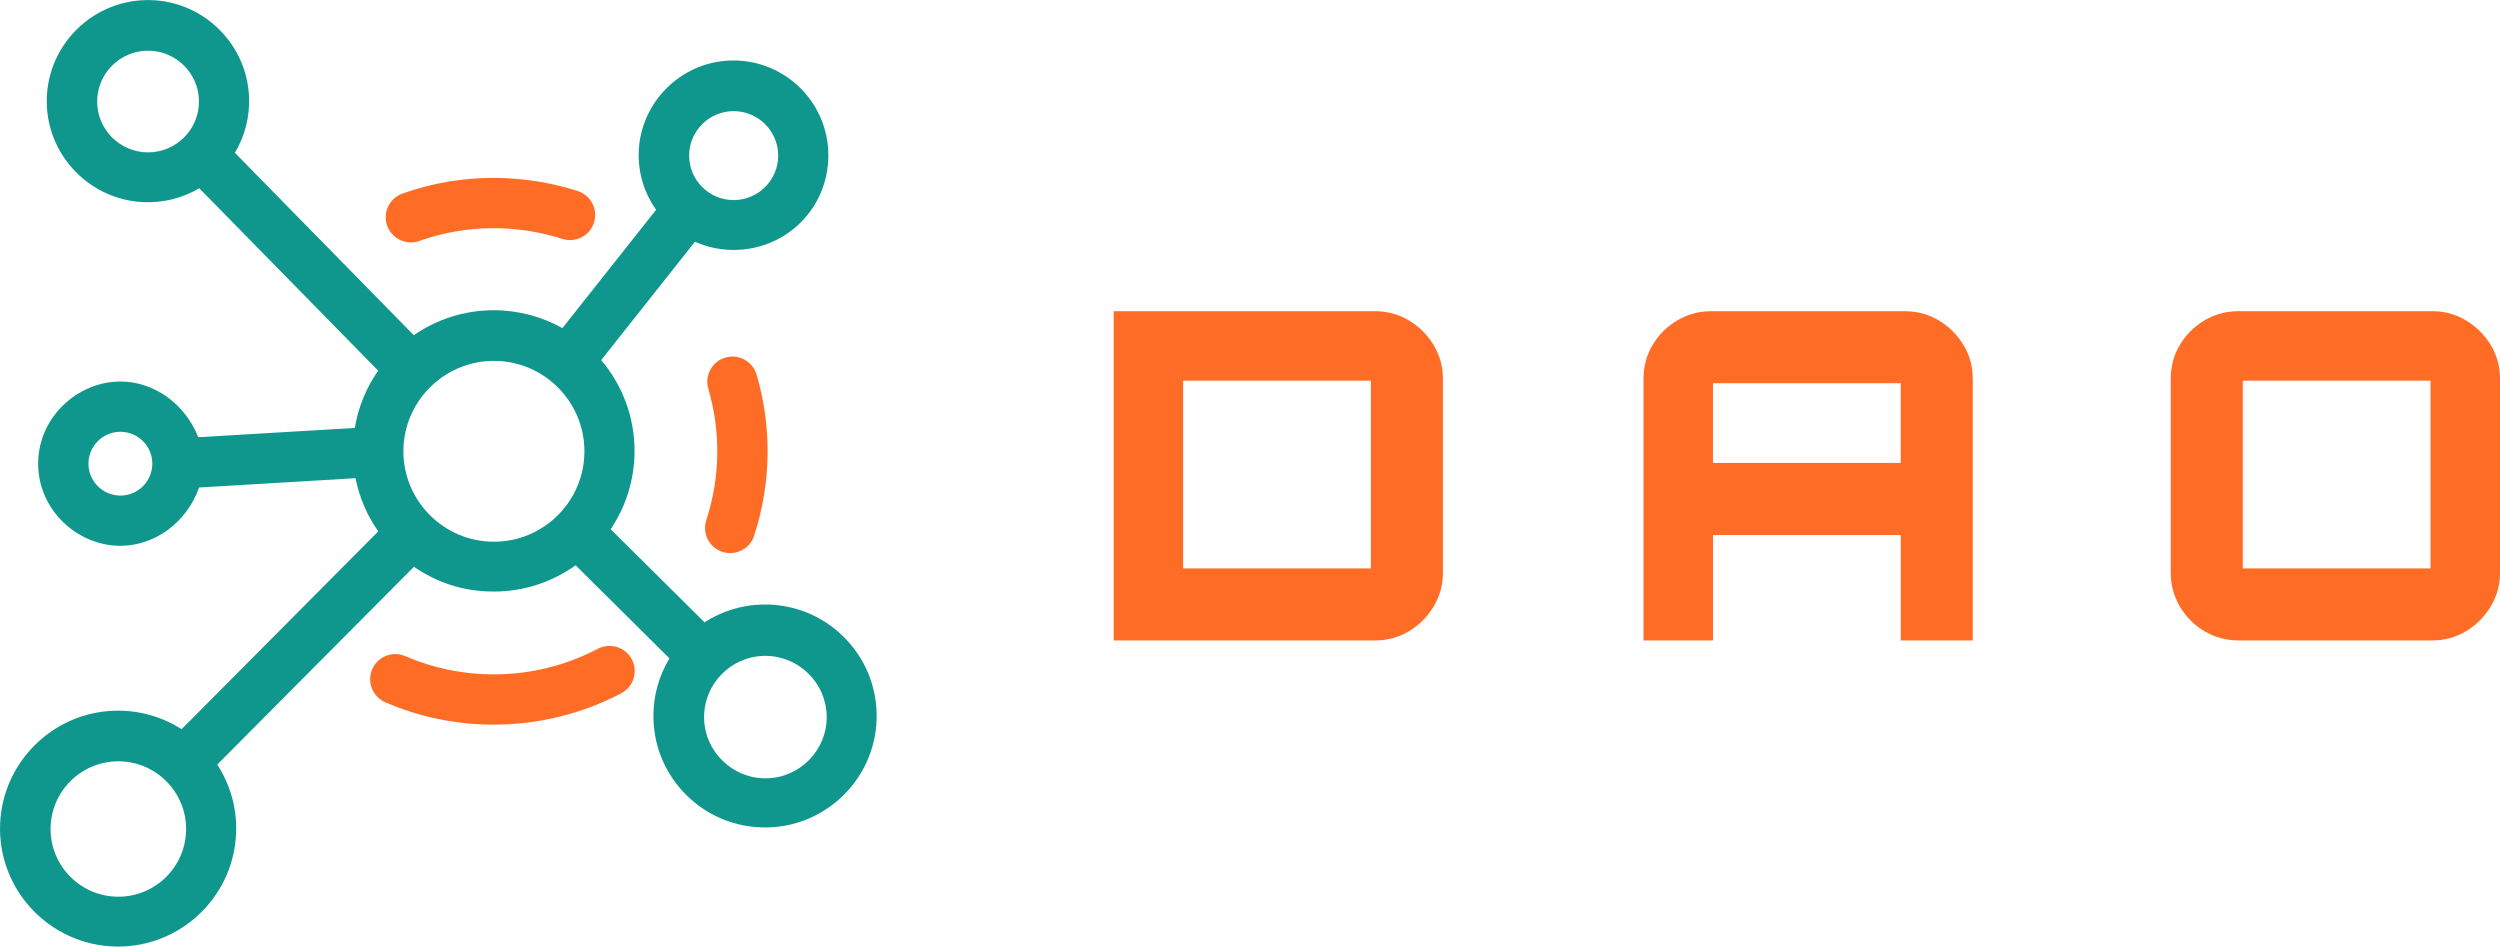
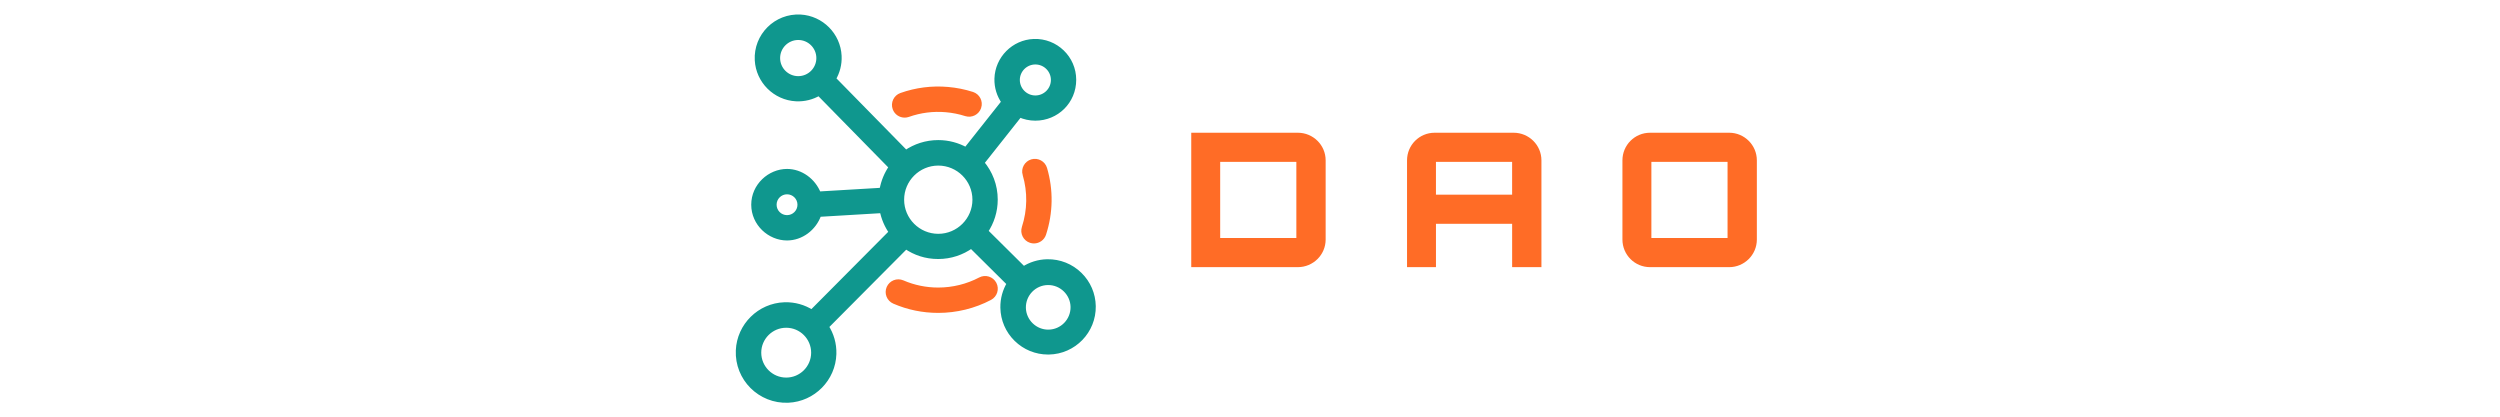
- <svg xmlns="http://www.w3.org/2000/svg" id="a" viewBox="0 0 972 368">
+ <svg xmlns="http://www.w3.org/2000/svg" id="a" width="1500" height="250" viewBox="0 0 1500 250">
  <defs>
    <clipPath id="b">
-       <rect width="341" height="368" style="fill:none; stroke-width:0px;" />
+       <rect x="439.85" y="6.81" width="219.04" height="236.38" style="fill:none; stroke-width:0px;" />
    </clipPath>
  </defs>
-   <path d="m139.96,175.72c-.02-3.65.34-6.86.8-9.51l-63.68,3.78c-5.13-13.05-17.26-21.65-30.27-21.66-16.52-.01-31.98,13.81-31.98,31.94s15.37,31.96,31.98,31.94c13.4-.02,25.82-9.08,30.6-22.67,20.28-1.25,43.27-2.52,63.55-3.78-.54-2.76-.98-6.16-1-10.05Zm-93.15,16.96c-6.85,0-12.42-5.56-12.42-12.4s5.57-12.4,12.42-12.4,12.41,5.56,12.41,12.4-5.57,12.4-12.41,12.4Z" style="fill:#0f978e; stroke-width:0px;" />
+   <path d="m530.43,119.98c-.01-2.28.21-4.29.5-5.94l-39.79,2.36c-3.21-8.16-10.79-13.53-18.92-13.54-10.32,0-19.98,8.63-19.98,19.96s9.61,19.97,19.98,19.96c8.37-.01,16.14-5.67,19.12-14.17,12.67-.78,27.04-1.57,39.71-2.36-.34-1.72-.61-3.85-.62-6.28h0Zm-58.21,10.6c-4.28,0-7.76-3.47-7.76-7.75s3.48-7.75,7.76-7.75,7.76,3.47,7.76,7.75-3.48,7.75-7.76,7.75Z" style="fill:#0f978e; stroke:#0f978e; stroke-miterlimit:10; stroke-width:3px;" />
  <g style="clip-path:url(#b);">
-     <path d="m227.22,175.46c0-19.38-15.79-35.15-35.19-35.15s-35.19,15.77-35.19,35.15,15.79,35.16,35.19,35.16,35.19-15.77,35.19-35.16Zm-89.22-9.38c1.38-8.06,4.53-15.52,9.03-21.97l-69.56-70.92c-6.4,3.77-13.95,5.8-21.99,5.39-19.98-1.02-36.15-17.09-37.24-37.05C16.95,18.11,36.33-1.22,59.78.09c20.01,1.13,36.08,17.33,37.04,37.32.39,8.05-1.68,15.61-5.49,22l69.55,70.91c8.84-6.11,19.55-9.7,31.09-9.7,9.68,0,18.79,2.53,26.69,6.95l36.43-45.99c-4.45-6.28-6.99-14-6.76-22.32.56-19.28,16.14-34.99,35.43-35.72,20.98-.79,38.3,16.02,38.3,36.81s-16.55,36.83-36.88,36.83c-5.33,0-10.41-1.15-14.99-3.19l-36.45,46.02c8.08,9.54,12.97,21.86,12.97,35.3,0,11.27-3.42,21.74-9.29,30.45l36.5,36.2c6.57-4.26,14.38-6.78,22.77-6.93,11.73-.19,22.81,4.22,31.16,12.41,8.18,8.02,12.79,18.73,12.99,30.18.42,23.9-18.71,43.68-42.64,44.09-.26,0-.52,0-.77,0-11.43,0-22.23-4.41-30.39-12.41-8.18-8.02-12.79-18.73-12.99-30.18-.15-8.45,2.16-16.39,6.24-23.14l-36.5-36.2c-8.98,6.43-19.98,10.22-31.84,10.22s-22.19-3.56-31.01-9.64l-76.47,76.91c4.9,7.54,7.64,16.59,7.34,26.29-.71,23.9-19.94,43.38-43.85,44.42-26.92,1.17-49.08-20.96-47.91-47.84,1.04-23.82,20.43-43.01,44.29-43.81,9.67-.32,18.71,2.35,26.26,7.18l76.46-76.91c-4.33-6.18-7.41-13.28-8.89-20.95-.54-2.77-.98-6.16-1-10.05-.02-3.65.34-6.86.8-9.52h0ZM57.57,19.71c-10.91,0-19.79,8.86-19.79,19.77s8.88,19.76,19.79,19.76,19.79-8.86,19.79-19.76-8.88-19.77-19.79-19.77Zm244.99,40.79c0-9.53-7.77-17.29-17.31-17.29s-17.31,7.76-17.31,17.29,7.77,17.29,17.31,17.29,17.31-7.76,17.31-17.29Zm-4.56,242.11c13.14-.23,23.64-11.09,23.42-24.22-.22-12.9-10.91-23.39-23.82-23.39h-.43c-13.14.23-23.65,11.09-23.42,24.22.23,13.04,11.16,23.62,24.24,23.39h0Zm-251.99,46.03c14.53,0,26.35-11.81,26.35-26.32s-11.82-26.32-26.35-26.32-26.35,11.81-26.35,26.32,11.82,26.32,26.35,26.32Z" style="fill:#0f978e; stroke-width:0px;" />
+     <path d="m584.96,119.82c0-12.11-9.87-21.97-21.99-21.97s-21.99,9.85-21.99,21.97,9.87,21.97,21.99,21.97,21.99-9.85,21.99-21.97h0Zm-55.76-5.86c.86-5.04,2.83-9.7,5.64-13.73l-43.47-44.32c-4,2.36-8.72,3.62-13.74,3.37-12.49-.64-22.59-10.68-23.27-23.15-.81-14.64,11.3-26.72,25.96-25.9,12.5.71,22.55,10.83,23.15,23.32.24,5.03-1.05,9.75-3.43,13.75l43.46,44.31c5.52-3.82,12.22-6.06,19.43-6.06,6.05,0,11.74,1.58,16.68,4.34l22.77-28.74c-2.78-3.92-4.37-8.75-4.22-13.95.35-12.05,10.09-21.87,22.14-22.32,13.11-.49,23.93,10.01,23.93,23s-10.34,23.02-23.05,23.02c-3.33,0-6.51-.72-9.37-1.99l-22.78,28.76c5.05,5.96,8.11,13.66,8.11,22.06,0,7.04-2.14,13.59-5.81,19.03l22.81,22.62c4.11-2.66,8.99-4.24,14.23-4.33,7.33-.12,14.25,2.64,19.47,7.76,5.11,5.01,7.99,11.7,8.12,18.86.26,14.94-11.69,27.3-26.65,27.55h-.48c-7.14,0-13.89-2.76-18.99-7.76-5.11-5.01-7.99-11.7-8.12-18.86-.09-5.28,1.35-10.24,3.9-14.46l-22.81-22.62c-5.61,4.02-12.49,6.39-19.9,6.39s-13.87-2.22-19.38-6.02l-47.79,48.06c3.06,4.71,4.77,10.37,4.59,16.43-.44,14.94-12.46,27.11-27.4,27.76-16.82.73-30.67-13.1-29.94-29.9.65-14.89,12.77-26.88,27.68-27.38,6.04-.2,11.69,1.47,16.41,4.49l47.78-48.06c-2.71-3.86-4.63-8.3-5.56-13.09-.34-1.73-.61-3.85-.62-6.28-.01-2.28.21-4.29.5-5.95h.02Zm-50.26-91.47c-6.82,0-12.37,5.54-12.37,12.35s5.55,12.35,12.37,12.35,12.37-5.54,12.37-12.35-5.55-12.35-12.37-12.35Zm153.1,25.49c0-5.96-4.86-10.8-10.82-10.8s-10.82,4.85-10.82,10.8,4.86,10.8,10.82,10.8,10.82-4.85,10.82-10.8Zm-2.85,151.3c8.21-.14,14.77-6.93,14.64-15.14-.14-8.06-6.82-14.62-14.89-14.62h-.27c-8.21.14-14.78,6.93-14.64,15.14.14,8.15,6.97,14.76,15.15,14.62h0Zm-157.47,28.77c9.08,0,16.47-7.38,16.47-16.45s-7.39-16.45-16.47-16.45-16.47,7.38-16.47,16.45,7.39,16.45,16.47,16.45Z" style="fill:#0f978e; stroke:#0f978e; stroke-miterlimit:10; stroke-width:3px;" />
  </g>
-   <path d="m157.58,255.11c10.88,4.7,22.47,7.09,34.44,7.09,14.07,0,28.05-3.44,40.41-9.95,4.78-2.51,10.7-.68,13.22,4.09,2.52,4.77.68,10.68-4.1,13.2-15.16,7.98-32.29,12.2-49.53,12.2-14.66,0-28.86-2.92-42.21-8.69-4.96-2.14-7.23-7.9-5.09-12.85,2.15-4.95,7.9-7.23,12.86-5.09Zm117.81-103.94c4.91,16.75,4.64,34.42-.79,51.09-1.67,5.14,1.14,10.65,6.28,12.31,1,.33,2.02.48,3.03.48,4.13,0,7.96-2.63,9.3-6.76,6.65-20.43,6.98-42.08.96-62.63-1.52-5.18-6.95-8.15-12.14-6.64-5.18,1.52-8.16,6.95-6.64,12.13Zm-44.45-64.61c1.65-5.14-1.19-10.64-6.33-12.29-7.53-2.41-15.38-3.99-23.32-4.68-15.34-1.34-30.42.57-44.82,5.68-5.09,1.81-7.75,7.39-5.94,12.48,1.42,4.01,5.19,6.5,9.22,6.5,1.08,0,2.19-.18,3.27-.56,11.74-4.16,24.04-5.72,36.57-4.63,6.49.57,12.9,1.85,19.05,3.82,5.15,1.65,10.66-1.18,12.3-6.32h0Z" style="fill:#ff6c26; stroke-width:0px;" />
-   <path d="m433,249V121h101.52c4.85,0,9.26,1.19,13.23,3.56,3.98,2.37,7.18,5.55,9.61,9.52,2.42,3.97,3.64,8.38,3.64,13.25v75.37c0,4.74-1.22,9.13-3.64,13.16-2.43,4.02-5.63,7.22-9.61,9.59-3.97,2.37-8.38,3.56-13.23,3.56h-101.52Zm27-28h73v-73h-73v73Z" style="fill:#ff6c26; stroke-width:0px;" />
-   <path d="m639,249v-101.67c0-4.87,1.19-9.28,3.56-13.25,2.37-3.98,5.56-7.15,9.59-9.52,4.04-2.37,8.42-3.56,13.17-3.56h75.21c4.85,0,9.26,1.19,13.23,3.56,3.98,2.37,7.18,5.55,9.61,9.52,2.42,3.97,3.64,8.38,3.64,13.25v101.67h-28v-41h-73v41h-27Zm27-69h73v-31h-73v31Z" style="fill:#ff6c26; stroke-width:0px;" />
-   <path d="m870.31,249c-4.74,0-9.13-1.19-13.17-3.56-4.02-2.37-7.22-5.56-9.59-9.59-2.37-4.03-3.56-8.42-3.56-13.16v-75.37c0-4.87,1.19-9.28,3.56-13.25,2.37-3.98,5.56-7.15,9.59-9.52,4.04-2.37,8.42-3.56,13.17-3.56h75.38c4.74,0,9.09,1.19,13.06,3.56,3.98,2.37,7.18,5.55,9.61,9.52,2.42,3.97,3.64,8.38,3.64,13.25v75.37c0,4.74-1.22,9.13-3.64,13.16-2.43,4.02-5.63,7.22-9.61,9.59-3.97,2.37-8.32,3.56-13.06,3.56h-75.38Zm1.69-28h73v-73h-73v73Z" style="fill:#ff6c26; stroke-width:0px;" />
+   <path d="m541.44,169.6c6.8,2.94,14.04,4.43,21.52,4.43,8.79,0,17.53-2.15,25.25-6.22,2.99-1.57,6.69-.42,8.26,2.56,1.57,2.98.42,6.67-2.56,8.25-9.47,4.99-20.18,7.62-30.95,7.62-9.16,0-18.04-1.82-26.38-5.43-3.1-1.34-4.52-4.94-3.18-8.03,1.34-3.09,4.94-4.52,8.04-3.18h0Zm73.62-64.95c3.07,10.47,2.9,21.51-.49,31.93-1.04,3.21.71,6.66,3.92,7.69.62.21,1.26.3,1.89.3,2.58,0,4.97-1.64,5.81-4.22,4.16-12.77,4.36-26.3.6-39.14-.95-3.24-4.34-5.09-7.59-4.15-3.24.95-5.1,4.34-4.15,7.58h0Zm-27.78-40.38c1.03-3.21-.74-6.65-3.96-7.68-4.71-1.51-9.61-2.49-14.57-2.92-9.59-.84-19.01.36-28.01,3.55-3.18,1.13-4.84,4.62-3.71,7.8.89,2.51,3.24,4.06,5.76,4.06.67,0,1.37-.11,2.04-.35,7.34-2.6,15.02-3.57,22.85-2.89,4.06.36,8.06,1.16,11.9,2.39,3.22,1.03,6.66-.74,7.69-3.95h0Z" style="fill:#ff6c26; stroke:#ff6c26; stroke-miterlimit:10; stroke-width:3px;" />
+   <path d="m778.7,79.64c9.18,0,16.69,7.39,16.69,16.58v47.49c0,9.18-7.5,16.58-16.69,16.58h-63.95v-80.64h63.95Zm-46.59,63.17h45.7v-45.7h-45.7v45.7Z" style="fill:#ff6c26; stroke-width:0px;" />
+   <path d="m908.17,79.64c9.18,0,16.69,7.39,16.69,16.58v64.06h-17.58v-25.98h-45.7v25.98h-17.36v-64.06c0-9.18,7.39-16.58,16.58-16.58h47.38Zm-.9,37.18v-19.71h-45.7v19.71h45.7Z" style="fill:#ff6c26; stroke-width:0px;" />
+   <path d="m1037.53,79.64c9.07,0,16.58,7.39,16.58,16.58v47.49c0,9.18-7.5,16.58-16.58,16.58h-47.49c-9.18,0-16.58-7.39-16.58-16.58v-47.49c0-9.18,7.39-16.58,16.58-16.58h47.49Zm-46.7,63.17h45.7v-45.7h-45.7v45.7Z" style="fill:#ff6c26; stroke-width:0px;" />
</svg>
